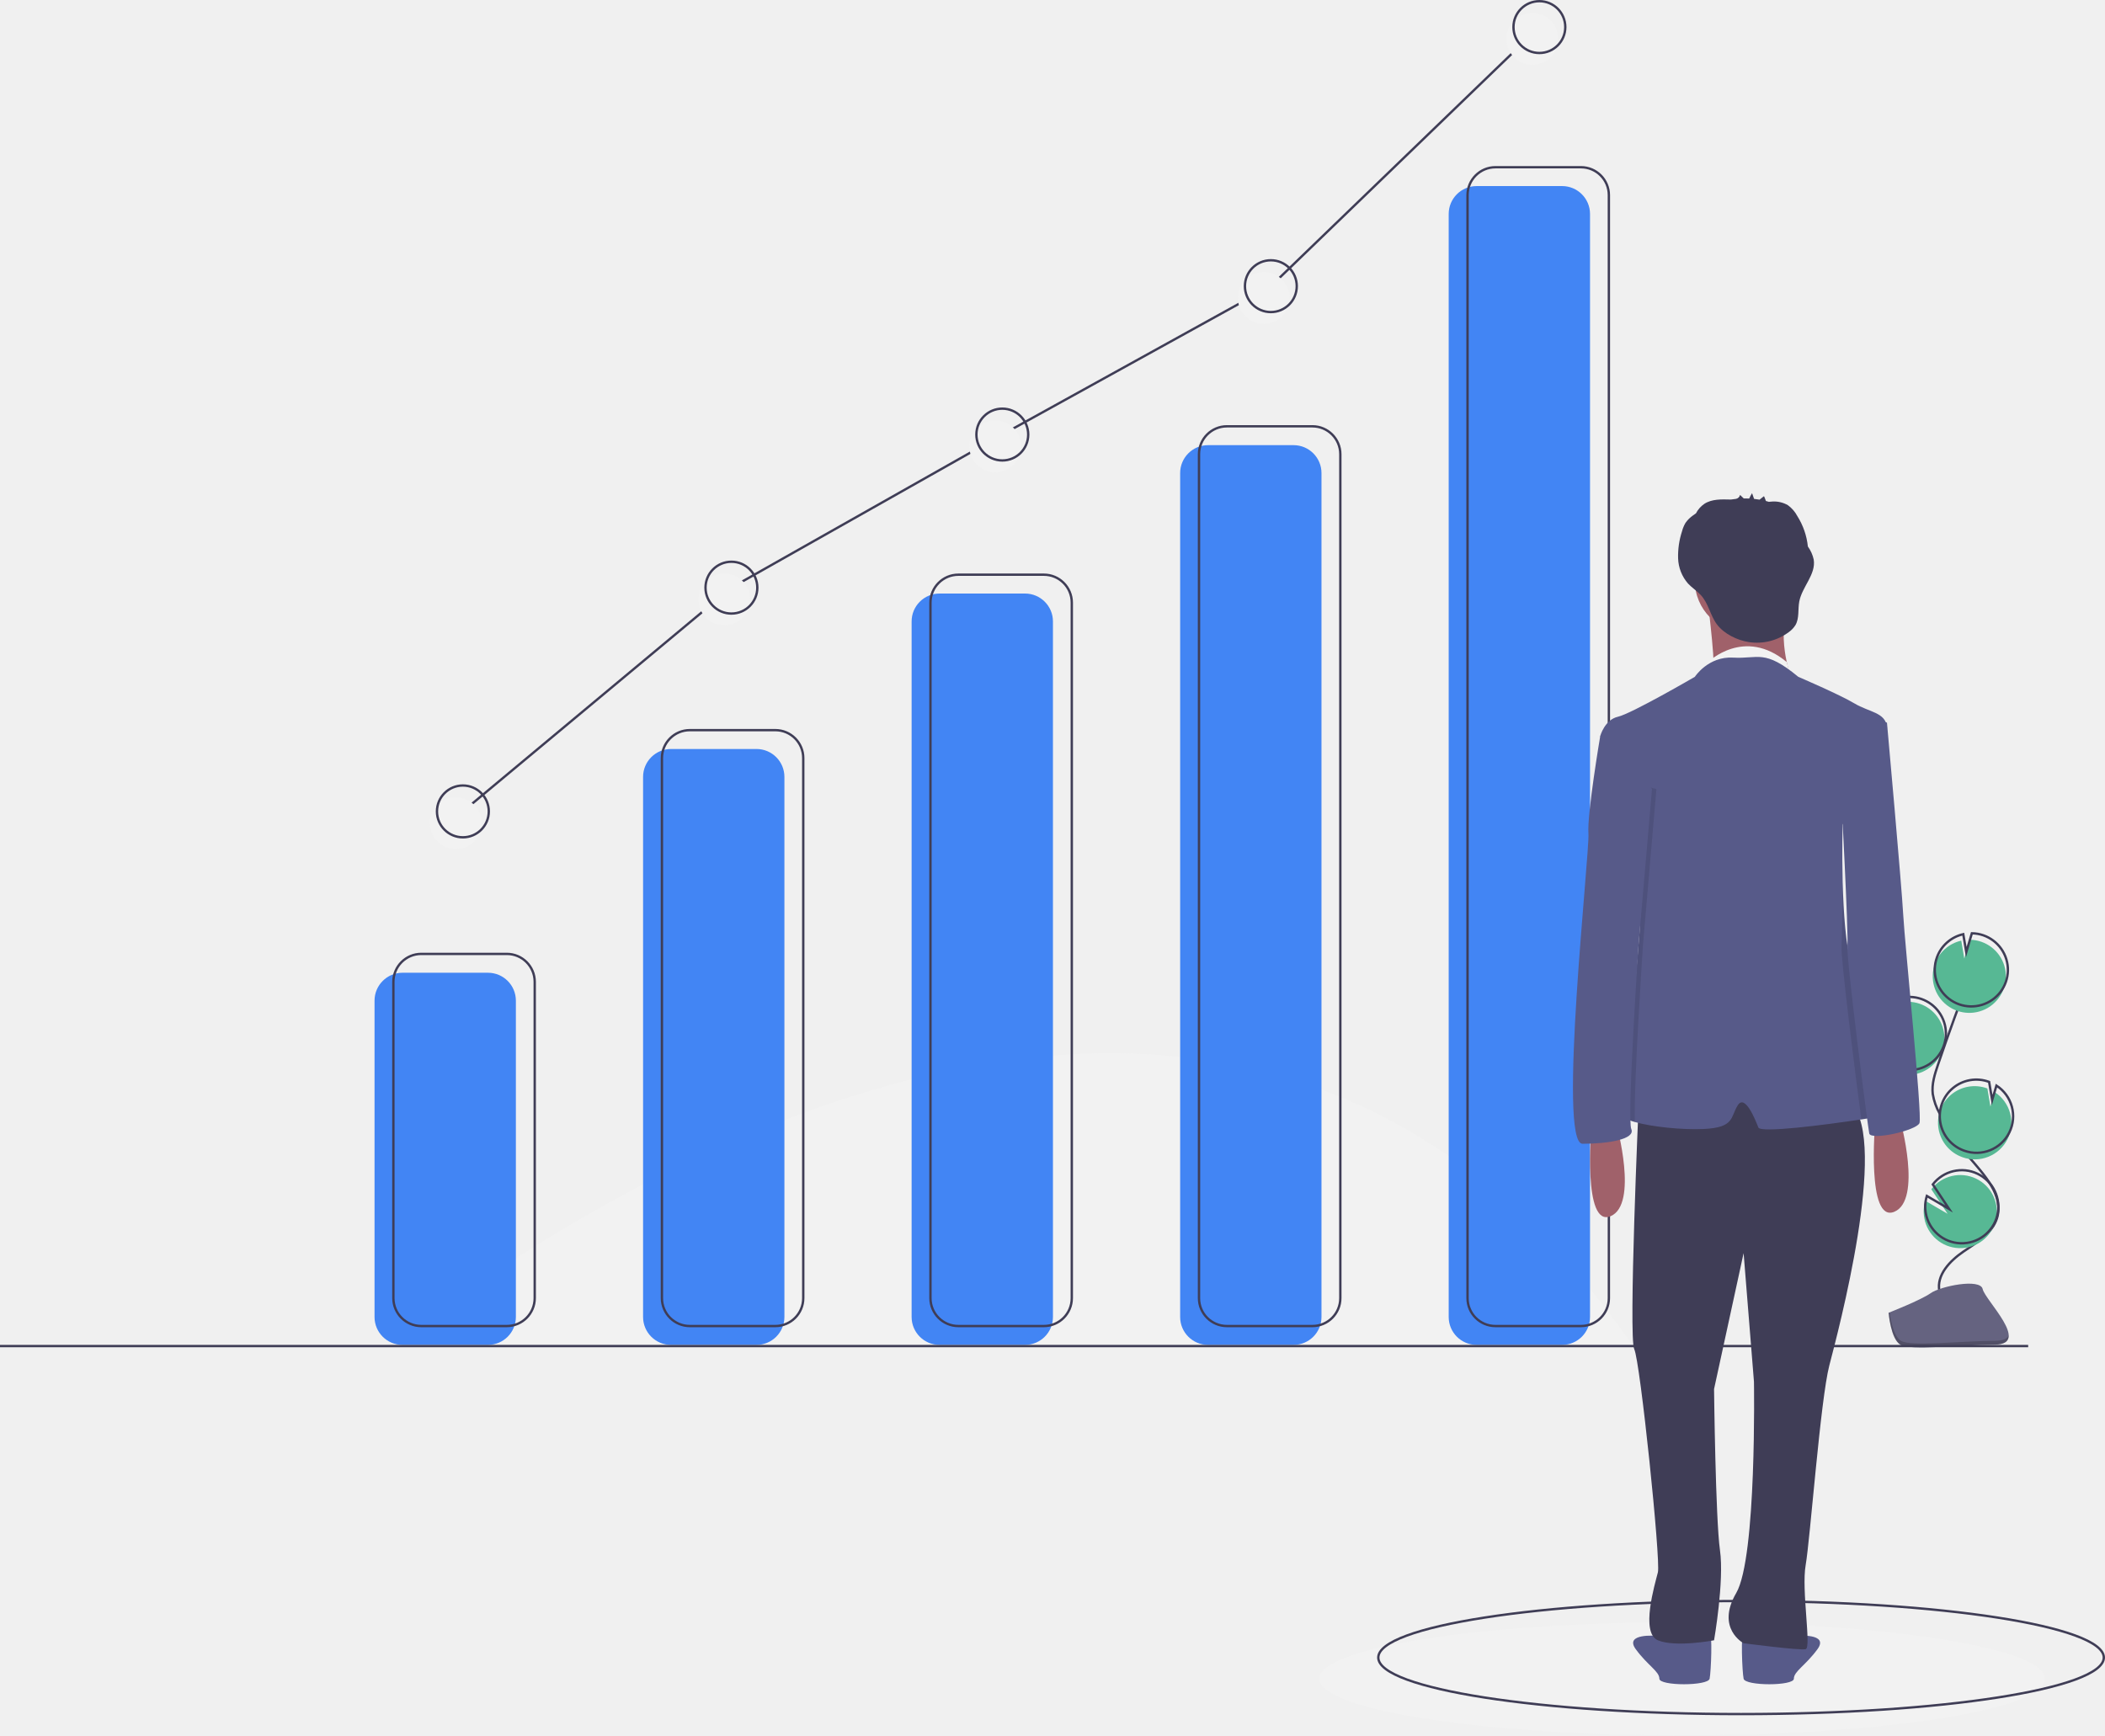
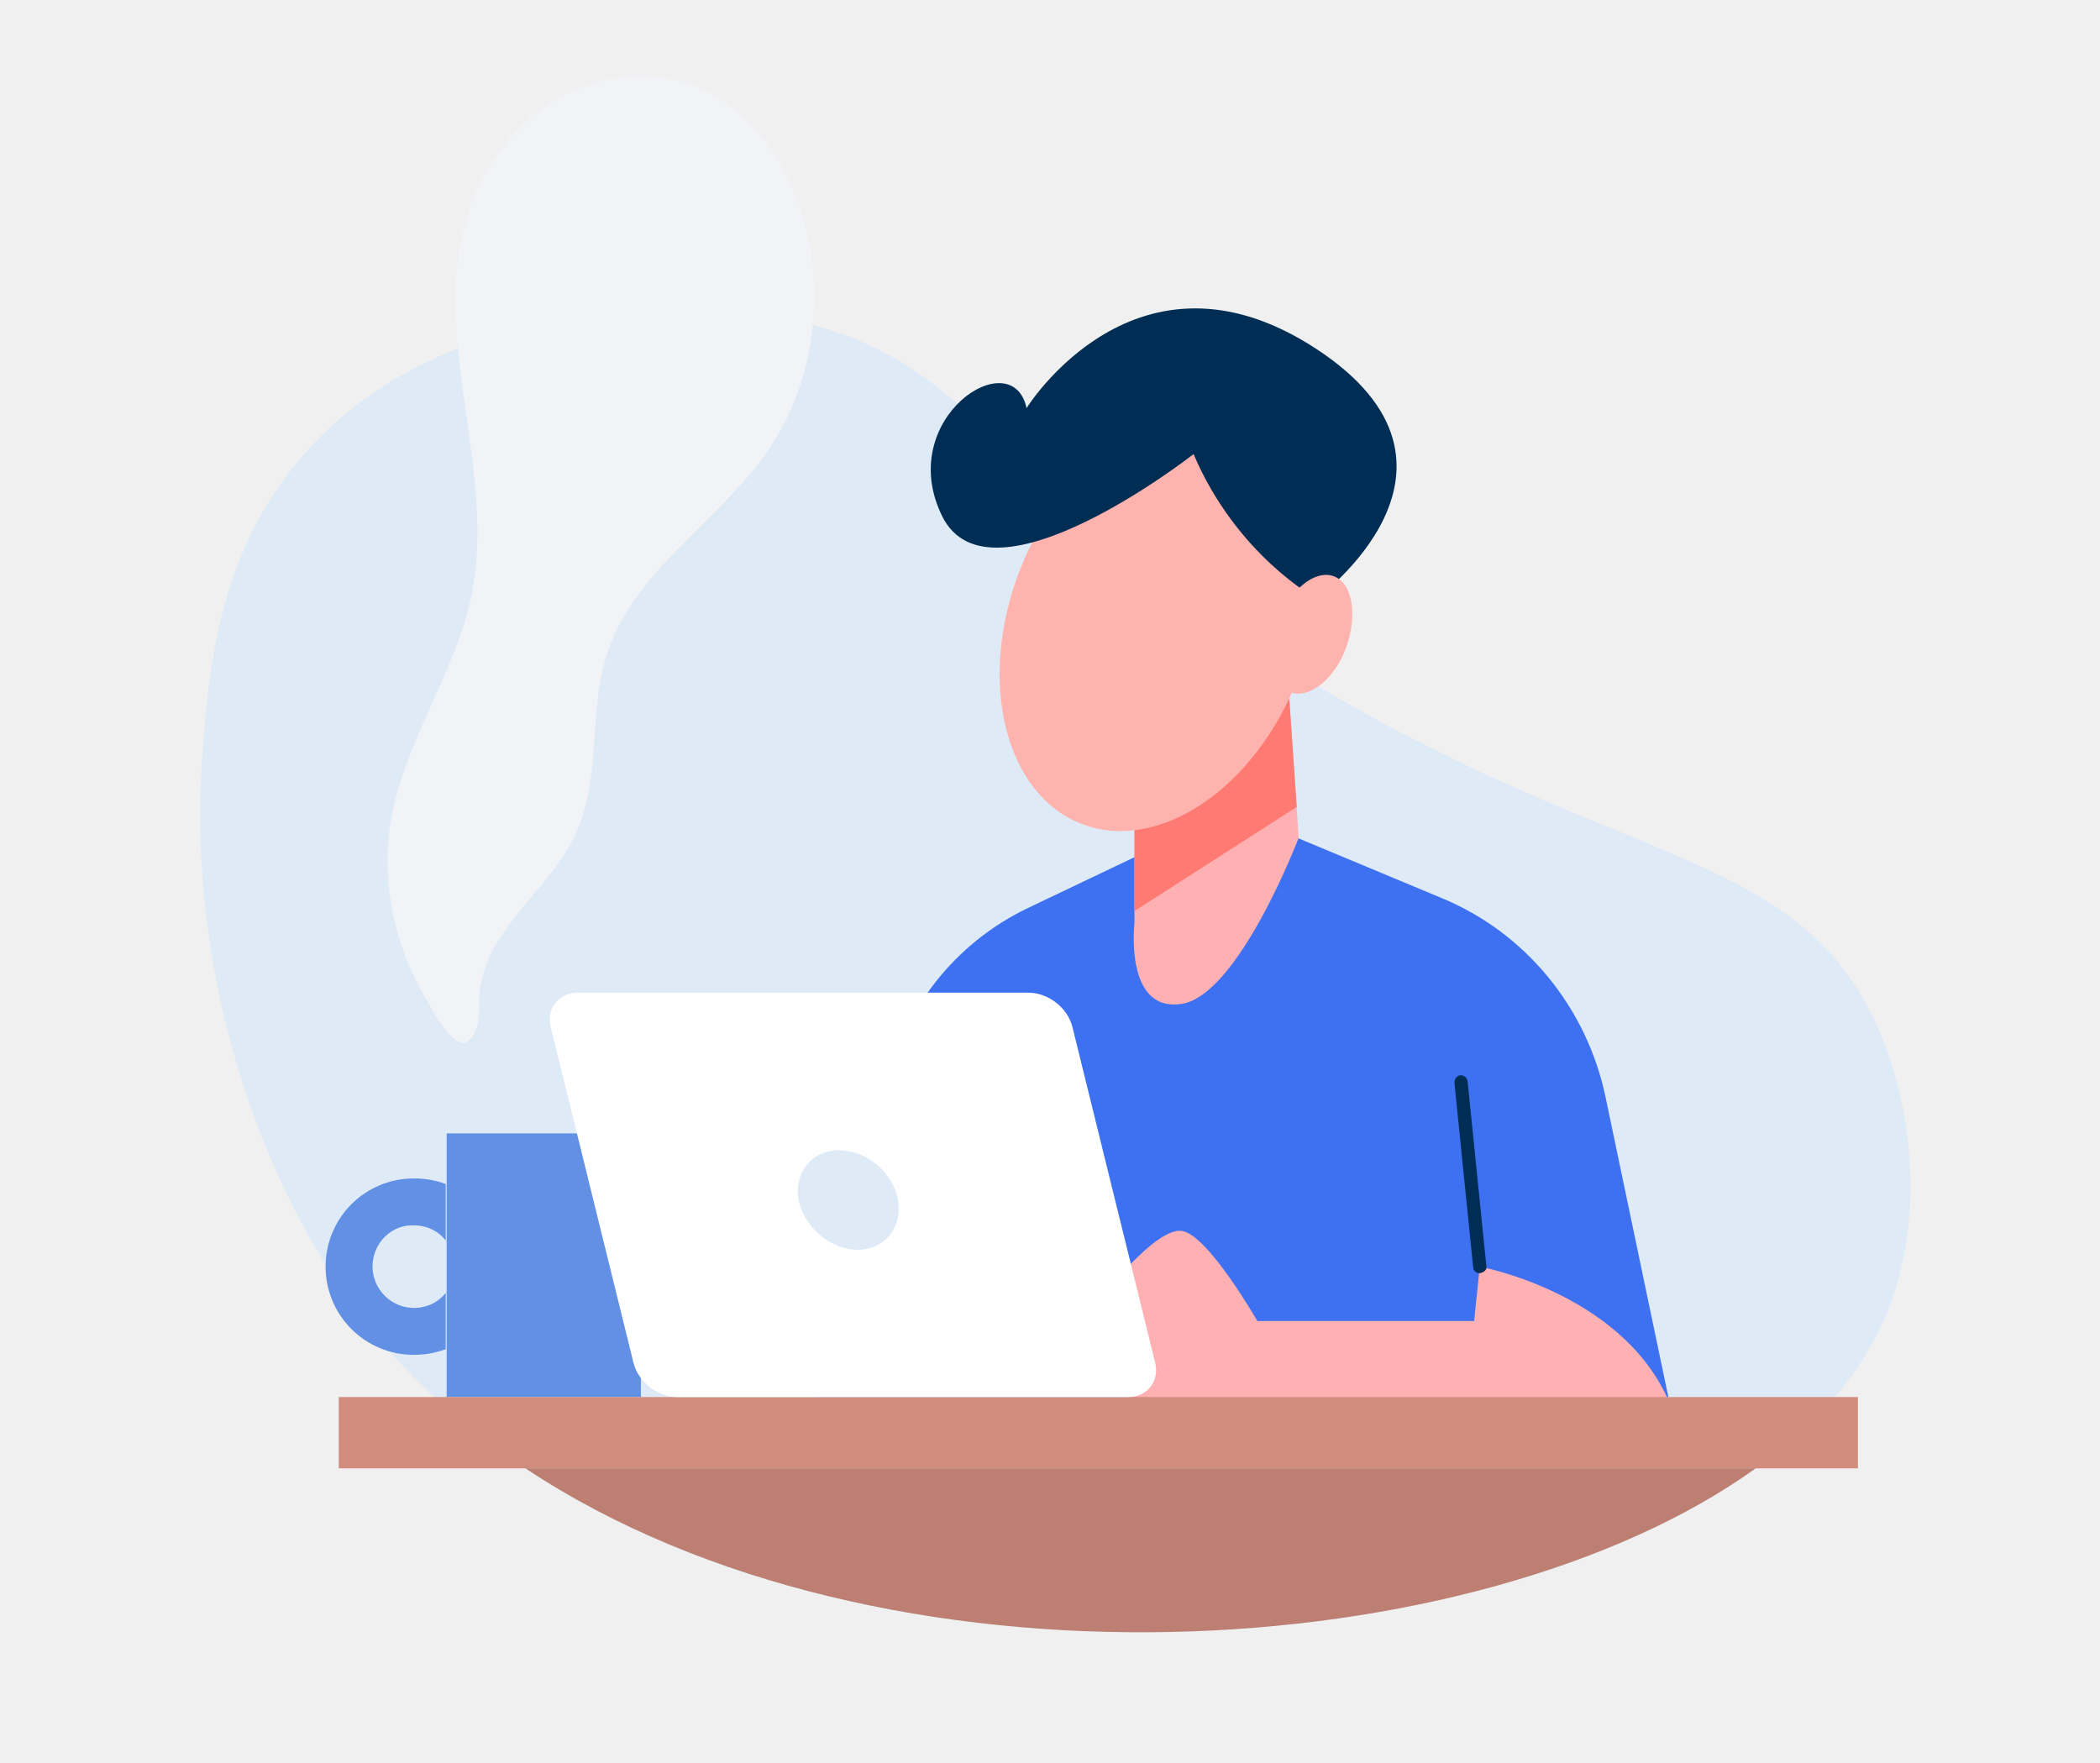
- <svg xmlns="http://www.w3.org/2000/svg" id="e9a400c3-14c4-48e9-ac4d-1e6d0c39fdb5" data-name="Layer 1" width="893.617" height="736.75" viewBox="0 0 893.617 736.75">
-   <path d="M321.941,651.875s332.5-277.5,524,0" transform="translate(-153.4415 -81.375)" fill="#f2f2f2" />
-   <ellipse cx="714.117" cy="712.75" rx="154" ry="24" fill="#f2f2f2" />
-   <ellipse cx="739.117" cy="703.75" rx="154" ry="24" fill="none" stroke="#3f3d56" stroke-miterlimit="10" />
-   <path d="M958.047,536.825a15.529,15.529,0,1,0,2.068-29.782l.389,7.993-3.781-6.85a15.47,15.47,0,0,0-7.971,8.747,15.227,15.227,0,0,0-.893,4.201A15.526,15.526,0,0,0,958.047,536.825Z" transform="translate(-153.4415 -81.375)" fill="#57b894" />
-   <path d="M976.758,629.527c-1.335-6.797,4.449-12.824,10.163-16.741s12.389-7.766,14.339-14.413c2.802-9.553-5.544-18.302-12.039-25.847a93.49,93.49,0,0,1-12.329-18.323,25.222,25.222,0,0,1-2.949-8.331c-.512-4.235.848-8.448,2.219-12.488q6.849-20.184,14.645-40.03" transform="translate(-153.4415 -81.375)" fill="none" stroke="#3f3d56" stroke-miterlimit="10" />
-   <path d="M958.686,534.767a15.529,15.529,0,1,0,2.068-29.782l.389,7.993-3.781-6.85a15.47,15.47,0,0,0-7.971,8.747,15.227,15.227,0,0,0-.893,4.201A15.526,15.526,0,0,0,958.686,534.767Z" transform="translate(-153.4415 -81.375)" fill="none" stroke="#3f3d56" stroke-miterlimit="10" />
-   <path d="M974.86,490.594a15.511,15.511,0,0,1,11.177-9.847l1.279,7.598,2.37-7.98a15.527,15.527,0,1,1-14.826,10.229Z" transform="translate(-153.4415 -81.375)" fill="#57b894" />
-   <path d="M975.713,487.85a15.511,15.511,0,0,1,11.177-9.847l1.279,7.598,2.37-7.98a15.527,15.527,0,1,1-14.826,10.229Z" transform="translate(-153.4415 -81.375)" fill="none" stroke="#3f3d56" stroke-miterlimit="10" />
-   <path d="M986.494,572.68a15.527,15.527,0,0,0,13.743-27.624L998.416,551.189l-1.292-7.688a.271.271,0,0,0-.04-.015,15.528,15.528,0,1,0-10.59,29.194Z" transform="translate(-153.4415 -81.375)" fill="#57b894" />
-   <path d="M987.233,569.901a15.527,15.527,0,0,0,13.743-27.624l-1.821,6.133-1.292-7.688a.271.271,0,0,0-.04-.015,15.528,15.528,0,1,0-10.59,29.194Z" transform="translate(-153.4415 -81.375)" fill="none" stroke="#3f3d56" stroke-miterlimit="10" />
-   <path d="M970.328,598.468a15.52,15.52,0,1,0,2.992-12.16l6.919,10.413-9.453-5.527A15.383,15.383,0,0,0,970.328,598.468Z" transform="translate(-153.4415 -81.375)" fill="#57b894" />
-   <path d="M970.968,596.41a15.52,15.52,0,1,0,2.992-12.16l6.919,10.413-9.453-5.527A15.383,15.383,0,0,0,970.968,596.41Z" transform="translate(-153.4415 -81.375)" fill="none" stroke="#3f3d56" stroke-miterlimit="10" />
-   <path d="M955.198,638.734s13.703-5.37,17.833-8.311,21.079-6.452,22.103-1.736,20.593,23.457,5.122,23.581-35.947,2.538-40.069.028S955.198,638.734,955.198,638.734Z" transform="translate(-153.4415 -81.375)" fill="#656380" />
-   <path d="M1000.533,650.627c-15.471.125-35.947,2.538-40.069.028-3.139-1.912-4.39-8.773-4.808-11.938-.29.012-.457.018-.457.018s.868,11.052,4.99,13.562,24.598.097,40.069-.028c4.466-.036,6.008-1.625,5.924-3.978C1005.56,649.712,1003.856,650.6,1000.533,650.627Z" transform="translate(-153.4415 -81.375)" opacity="0.2" />
-   <rect x="159" y="413" width="60" height="158" rx="11.851" fill="#4285f4" />
-   <rect x="273" y="318" width="60" height="253" rx="11.851" fill="#4285f4" />
-   <rect x="387" y="252" width="60" height="319" rx="11.851" fill="#4285f4" />
-   <rect x="501" y="189" width="60" height="382" rx="11.851" fill="#4285f4" />
-   <rect x="615" y="79" width="60" height="492" rx="11.851" fill="#4285f4" />
-   <rect x="167" y="405" width="60" height="158" rx="11.851" fill="none" stroke="#3f3d56" stroke-miterlimit="10" />
-   <rect x="281" y="310" width="60" height="253" rx="11.851" fill="none" stroke="#3f3d56" stroke-miterlimit="10" />
-   <rect x="395" y="244" width="60" height="319" rx="11.851" fill="none" stroke="#3f3d56" stroke-miterlimit="10" />
-   <rect x="509" y="181" width="60" height="382" rx="11.851" fill="none" stroke="#3f3d56" stroke-miterlimit="10" />
-   <rect x="623" y="71" width="60" height="492" rx="11.851" fill="none" stroke="#3f3d56" stroke-miterlimit="10" />
-   <line x1="861" y1="571.5" y2="571.5" fill="none" stroke="#3f3d56" stroke-miterlimit="10" />
-   <path d="M960.145,556.951s9.411,33.879-2.51,38.898-8.156-37.643-8.156-37.643Z" transform="translate(-153.4415 -81.375)" fill="#a0616a" />
-   <path d="M874.82,774.028s-8.783-.627-11.92,1.255a7.571,7.571,0,0,1-6.274.627s-13.803-1.255-8.783,5.647S857.88,790.968,857.88,794.104s20.704,3.137,21.331,0,1.255-19.449,0-20.076S874.82,774.028,874.82,774.028Z" transform="translate(-153.4415 -81.375)" fill="#575a89" />
-   <path d="M898.033,774.028s8.783-.627,11.92,1.255a7.571,7.571,0,0,0,6.274.627s13.803-1.255,8.783,5.647-10.038,9.411-10.038,12.548-20.704,3.137-21.331,0-1.255-19.449,0-20.076S898.033,774.028,898.033,774.028Z" transform="translate(-153.4415 -81.375)" fill="#575a89" />
-   <path d="M849.097,550.05s-4.392,99.128-1.882,104.147,11.293,89.717,10.038,94.736-7.529,25.723,0,28.86,23.841,0,23.841,0,4.392-25.096,2.51-38.271-2.51-68.386-2.51-68.386l12.548-57.72,4.392,54.583s1.255,74.659-7.529,89.717,3.137,21.331,3.137,21.331,23.841,3.137,26.35,2.51-1.882-25.096,0-35.761,6.274-70.268,10.038-84.698,25.096-94.736,9.411-111.048S849.097,550.05,849.097,550.05Z" transform="translate(-153.4415 -81.375)" fill="#3f3d56" />
-   <circle cx="741.455" cy="246.579" r="21.959" fill="#a0616a" />
-   <path d="M878.584,337.992s3.764,30.115,1.882,30.742,33.252,0,33.252,0-6.901-18.194,0-32.624Z" transform="translate(-153.4415 -81.375)" fill="#a0616a" />
-   <path d="M878.584,362.46s15.291-15.057,33.369,0l1.17,4.488-9.443-.097H878.584Z" transform="translate(-153.4415 -81.375)" fill="#f2f2f2" />
-   <path d="M953.243,555.069c-1.449.289-5.0.878-9.63,1.581-15.415,2.328-42.731,5.854-43.698,3.438-1.255-3.137-5.647-14.43-8.783-9.411s-1.255,9.411-14.43,10.038c-8.965.427-21.996-.891-29.211-2.961-3.388-.972-5.496-2.108-5.295-3.313.627-3.764,7.529-75.287,7.529-82.188s2.51-40.153,2.51-40.153l-18.031-35.479-1.418-2.792s1.882-6.901,7.529-8.156S872.937,368.734,872.937,368.734s5.647-8.783,16.312-8.156,13.175-3.764,27.605,8.156c0,0,17.567,7.529,23.841,11.293s13.175,3.764,13.803,10.038c.125,1.261-.558,3.689-1.732,6.757-4.298,11.243-15.158,31.137-16.858,34.237-.151.27-.232.414-.232.414s-.326,11.28.019,24.487v.031c.339,12.667,1.292,27.103,3.745,35.084C944.46,507.387,959.517,553.814,953.243,555.069Z" transform="translate(-153.4415 -81.375)" fill="#575a89" />
-   <path d="M923.402,318.94a14.958,14.958,0,0,0-2.482-5.546,29.963,29.963,0,0,0-4.473-12.905,13.54,13.54,0,0,0-4.007-4.625,11.83,11.83,0,0,0-6.305-1.572c-.4-.007-1.12.115-1.769.144-.415-.128-.833-.243-1.253-.351-.245-.545-.73-2.133-.866-2.025l-1.83,1.454c-.774-.134-1.551-.239-2.332-.322q-.426-1.216-.852-2.431a16.661,16.661,0,0,0-1.209,2.272q-1.165-.057-2.332-.04l-1.555-1.494a2.193,2.193,0,0,1-1.715,1.68c-.716.073-1.428.169-2.138.284-.058-0-.116,0-.173-.001-3.829-.096-7.95-.267-11.152,1.835a10.989,10.989,0,0,0-3.55,4.029c-.392.266-.785.531-1.166.814a12.748,12.748,0,0,0-3.285,3.256,13.809,13.809,0,0,0-1.453,3.522,33.761,33.761,0,0,0-1.673,11.534A17.117,17.117,0,0,0,870.04,329.133c1.642,1.765,3.73,3.068,5.375,4.83,3.386,3.629,4.021,8.691,6.917,12.531,3.064,4.062,8.655,6.734,13.565,7.5a22.66,22.66,0,0,0,16.88-4.21,10.443,10.443,0,0,0,2.874-3.013c1.704-2.948.982-6.653,1.615-9.999C918.453,330.501,924.438,325.238,923.402,318.94Z" transform="translate(-153.4415 -81.375)" fill="#3f3d56" />
-   <path d="M839.686,558.833s9.411,33.879-2.51,38.898-8.156-37.643-8.156-37.643Z" transform="translate(-153.4415 -81.375)" fill="#a0616a" />
-   <path d="M850.972,481.953s-4.116,61.083-3.482,75.801c-3.388-.972-5.496-2.108-5.295-3.313.627-3.764,7.529-75.287,7.529-82.188s2.51-40.153,2.51-40.153l-18.031-35.479c.289-1.757.464-2.792.464-2.792l9.097,19.135,12.861,3.451Z" transform="translate(-153.4415 -81.375)" opacity="0.1" />
-   <path d="M837.176,390.065l-4.392,3.764s-5.647,33.252-5.019,41.408-13.175,131.752-2.51,131.752,22.586-1.882,20.704-6.274,3.133-78.762,3.133-78.762l5.65-65.537Z" transform="translate(-153.4415 -81.375)" fill="#575a89" />
-   <path d="M952.767,396.822c-4.298,11.243-15.158,31.137-16.858,34.237.05-8.024.082-13.702.082-13.702l13.175-26.978,2.823-2.196S952.29,391.502,952.767,396.822Z" transform="translate(-153.4415 -81.375)" opacity="0.1" />
-   <path d="M953.243,555.069c-1.449.289-5.0.878-9.63,1.581-2.403-17.768-8.827-68.862-8.42-73.674.201-2.372.37-14.091.502-26.984.339,12.667,1.292,27.103,3.745,35.084C944.46,507.387,959.517,553.814,953.243,555.069Z" transform="translate(-153.4415 -81.375)" opacity="0.1" />
-   <path d="M945.087,385.673l9.411,2.51s6.274,69.64,6.901,81.561,8.156,85.325,6.901,88.462-20.704,7.529-21.331,4.392-9.748-73.921-9.266-79.623-2.655-64.677-2.655-64.677Z" transform="translate(-153.4415 -81.375)" fill="#575a89" />
-   <polyline points="196.5 344.5 310.5 249.5 425.5 184.5 539.5 121.5 653.5 11.5" fill="none" stroke="#3f3d56" stroke-miterlimit="10" />
-   <circle cx="193.5" cy="349.5" r="11" fill="#f2f2f2" />
-   <circle cx="307.5" cy="254.5" r="11" fill="#f2f2f2" />
-   <circle cx="422.5" cy="189.5" r="11" fill="#f2f2f2" />
-   <circle cx="536.5" cy="126.5" r="11" fill="#f2f2f2" />
-   <circle cx="650.5" cy="16.5" r="11" fill="#f2f2f2" />
-   <circle cx="196.5" cy="344.5" r="11" fill="none" stroke="#3f3d56" stroke-miterlimit="10" />
-   <circle cx="310.5" cy="249.5" r="11" fill="none" stroke="#3f3d56" stroke-miterlimit="10" />
-   <circle cx="425.5" cy="184.5" r="11" fill="none" stroke="#3f3d56" stroke-miterlimit="10" />
-   <circle cx="539.5" cy="121.5" r="11" fill="none" stroke="#3f3d56" stroke-miterlimit="10" />
-   <circle cx="653.5" cy="11.5" r="11" fill="none" stroke="#3f3d56" stroke-miterlimit="10" />
+ <svg xmlns="http://www.w3.org/2000/svg" version="1.1" id="OBJECTS" x="0px" y="0px" viewBox="0 0 223.8 187.9" style="enable-background:new 0 0 223.8 187.9;" xml:space="preserve">
+   <style type="text/css">
+ 	.st0{fill:#DFEAF7;}
+ 	.st1{fill:#3D71F2;}
+ 	.st2{fill:#FFB0B3;}
+ 	.st3{fill:#002D53;}
+ 	.st4{fill:#FF7A72;}
+ 	.st5{fill:#FFB3AE;}
+ 	.st6{fill:#6190E5;}
+ 	.st7{fill:#F1F3F6;}
+ 	.st8{fill:#D18C7E;}
+ 	.st9{fill:#BC7F72;}
+ 	.st10{fill:#FFFFFF;}
+ </style>
+   <g>
+     <g>
+       <path class="st0" d="M200.3,141.7c-2.7,5.6-7.3,10.6-13.2,14.8c-29.5,21.2-93,25.3-131.1,0c-6.3-4.2-11.9-9.1-16.5-14.9    C27.1,126.1,19.8,102.4,21.6,80c0.7-9.2,1.8-20.8,10.2-30.9c17-20.3,48.4-15.7,50-15.5c22,3.6,22.4,16.7,54.2,36.8    c35.4,22.4,55.5,19.3,64.2,39.3C204.2,119,205.2,131.6,200.3,141.7z" />
+     </g>
+     <g>
+       <g>
+         <g>
+           <path class="st1" d="M87,148.9l7.4-33.1c1.9-8.3,7.4-15.3,15.1-19l21.8-10.4l22.3,9.3c9,3.7,15.5,11.7,17.5,21.2l6.7,32H87z" />
+         </g>
+         <g>
+           <path class="st2" d="M117.4,138.3c0,0,5.8-7.6,8.6-7.1s8,9.6,8,9.6h23.1l0.6-5.8c0,0,14.8,2.7,20,14H120L117.4,138.3z" />
+         </g>
+         <g>
+           <path class="st3" d="M157.7,135.7c-0.4,0-0.7-0.3-0.7-0.6l-2-19.7c0-0.4,0.2-0.7,0.6-0.8c0.4,0,0.7,0.2,0.8,0.6l2,19.7      C158.5,135.3,158.2,135.6,157.7,135.7C157.8,135.7,157.8,135.7,157.7,135.7z" />
+         </g>
+       </g>
+       <g>
+         <g>
+           <path class="st2" d="M120.9,83.1v15.3c0,0-1.1,9.5,5,8.6c6.1-0.9,12.5-17.7,12.5-17.7l-1-14.9L120.9,83.1z" />
+         </g>
+         <g>
+           <polygon class="st4" points="138.2,86 120.9,97.1 120.9,83.1 137.4,74.5     " />
+         </g>
+         <g>
+           <ellipse transform="matrix(0.361 -0.9326 0.9326 0.361 16.8012 157.6817)" class="st5" cx="123.5" cy="66.6" rx="22.8" ry="15.9" />
+         </g>
+         <g>
+           <path class="st3" d="M140.3,63.8c0,0-8.5-4.6-13.1-15.4c0,0-21.7,17-26.8,6.6c-5.1-10.4,7.5-18.6,9-11.5c0,0,11.7-18.9,30.9-6.3      S140.3,63.8,140.3,63.8z" />
+         </g>
+         <g>
+           <path class="st5" d="M143.5,68.9c-1.2,3.4-3.9,5.6-5.9,4.9s-2.6-4.1-1.4-7.5c1.2-3.4,3.9-5.6,5.9-4.9      C144.1,62.1,144.7,65.4,143.5,68.9z" />
+         </g>
+       </g>
+     </g>
+     <g>
+       <g>
+         <g>
+           <rect x="47.6" y="120.8" class="st6" width="20.7" height="28.1" />
+         </g>
+         <g>
+           <path class="st6" d="M39.7,135c0,2.4,2,4.4,4.4,4.4c1.4,0,2.6-0.6,3.4-1.6v6c-1.1,0.4-2.2,0.6-3.4,0.6c-5.2,0-9.4-4.2-9.4-9.4      c0-5.2,4.2-9.4,9.4-9.4c1.2,0,2.4,0.2,3.4,0.6v6c-0.8-1-2-1.6-3.4-1.6C41.7,130.5,39.7,132.5,39.7,135z" />
+         </g>
+       </g>
+       <g>
+         <path class="st7" d="M53.4,99.8c2.5-3.9,6.3-7,8.1-11.3c2.6-5.9,1.2-12.7,3.2-18.8c2.8-8.8,11.8-14,17.1-21.6     c5.7-8.3,6.6-19.7,2.3-28.8c-2-4.2-5.1-7.9-9.3-9.8c-5-2.3-11-1.6-15.7,1.2c-4.7,2.8-8,7.6-9.5,12.9c-3.6,13,3.4,27,0.6,40.1     c-1.7,7.8-6.6,14.7-8.3,22.5c-1.5,6.8-0.1,14.1,3.4,20.1c1,1.8,3.9,7.3,5.4,3.5c0.6-1.4,0.2-3.2,0.5-4.7     C51.6,103.1,52.3,101.4,53.4,99.8z" />
+       </g>
+     </g>
+     <g>
+       <g>
+         <rect x="36.1" y="148.9" class="st8" width="161.9" height="7.6" />
+       </g>
+       <g>
+         <path class="st9" d="M187.1,156.5c-29.5,21.2-93,25.3-131.1,0H187.1z" />
+       </g>
+     </g>
+     <g>
+       <g>
+         <path class="st10" d="M123.1,145.2c0.5,2-0.8,3.7-2.9,3.7h-48c-2.1,0-4.2-1.6-4.7-3.7l-8.8-35.7c-0.5-2,0.8-3.7,2.9-3.7h48     c2.1,0,4.2,1.6,4.7,3.7L123.1,145.2z" />
+       </g>
+       <g>
+         <path class="st0" d="M95.7,127.9c0.5,2.9-1.4,5.3-4.3,5.3c-2.9,0-5.7-2.4-6.3-5.3c-0.5-2.9,1.4-5.3,4.3-5.3     C92.4,122.6,95.2,125,95.7,127.9z" />
+       </g>
+     </g>
+   </g>
</svg>
